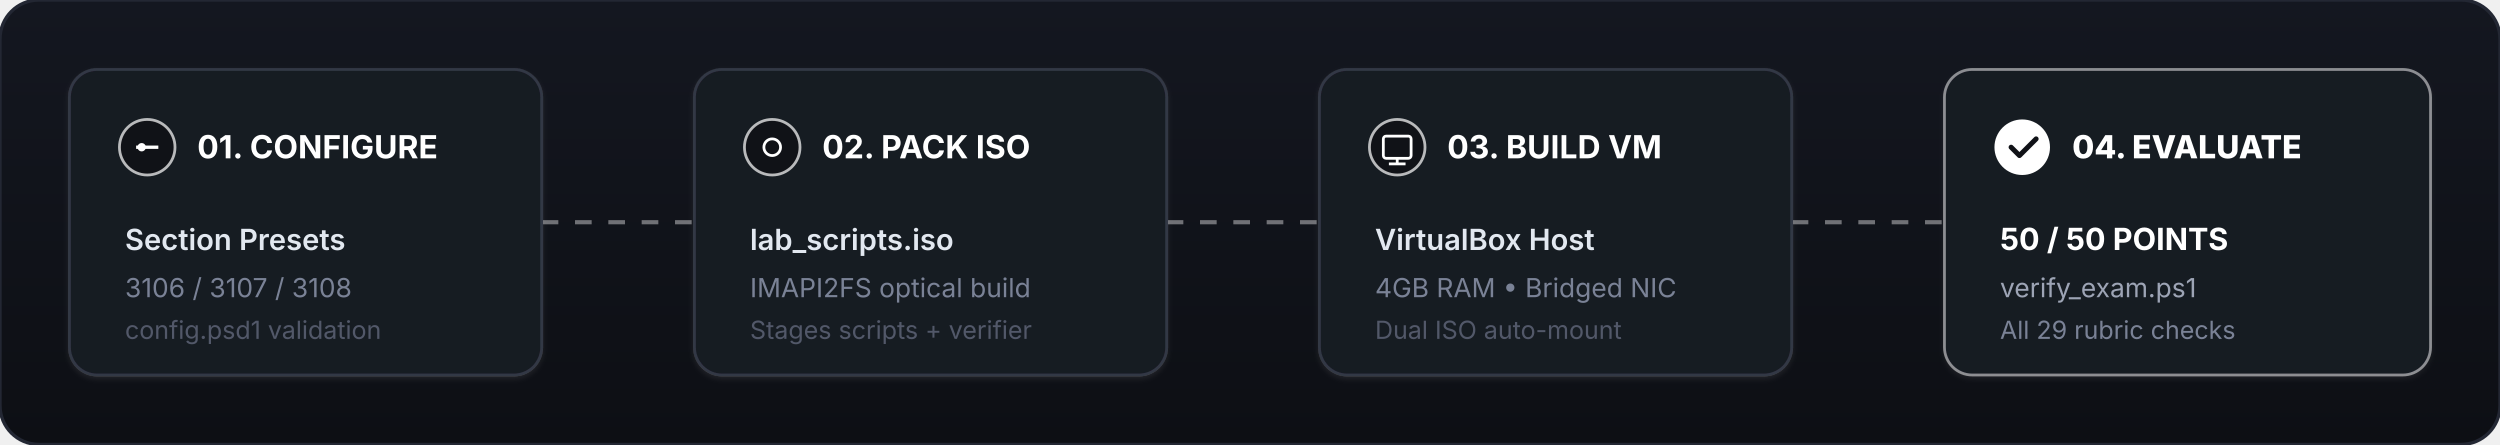
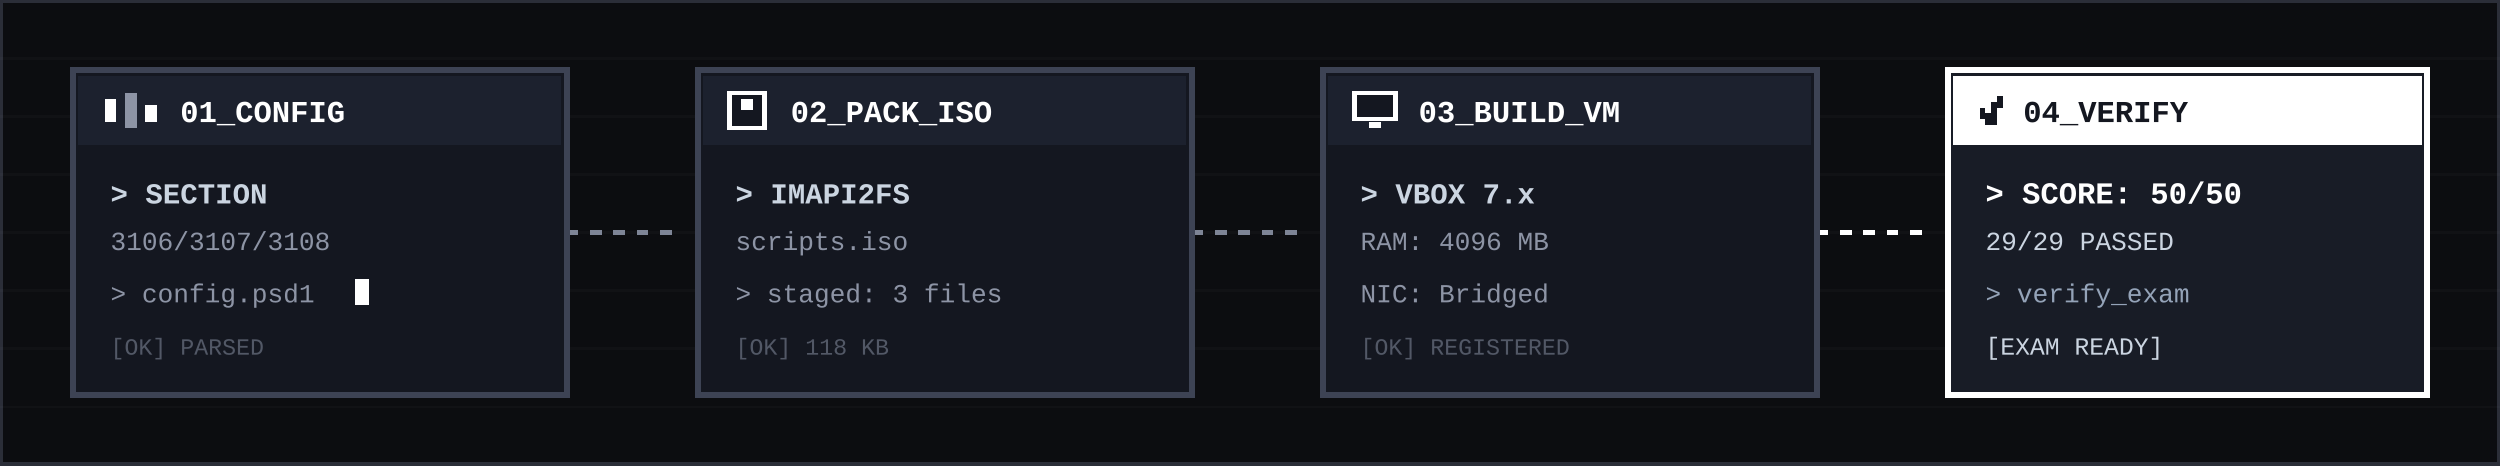
- <svg xmlns="http://www.w3.org/2000/svg" viewBox="0 0 900 160" width="100%" height="160">
+ <svg xmlns="http://www.w3.org/2000/svg" viewBox="0 0 860 160" width="100%" height="160" shape-rendering="crispEdges">
  <defs>
-     <linearGradient id="flowBg" x1="0%" y1="0%" x2="0%" y2="100%">
-       <stop offset="0%" stop-color="#141720" />
-       <stop offset="100%" stop-color="#0d0f14" />
-     </linearGradient>
-     <filter id="tileElevation" x="-10%" y="-10%" width="125%" height="125%">
-       <feDropShadow dx="0" dy="5" stdDeviation="5" flood-color="#000000" flood-opacity="0.7" />
-       <feDropShadow dx="0" dy="1" stdDeviation="1" flood-color="#ffffff" flood-opacity="0.08" />
-     </filter>
    <style>
-       @keyframes activePulse {
-         0%, 100% { transform: translateY(0px); border-color: #ffffff; }
-         50% { transform: translateY(-3px); }
+       @keyframes blinkCursor {
+         0%, 49% { opacity: 1; }
+         50%, 100% { opacity: 0; }
      }
-       @keyframes dashFlow {
-         to { stroke-dashoffset: -24; }
+       @keyframes pixelMarch {
+         to { stroke-dashoffset: -16; }
      }
-       .stage-1 { animation: activePulse 4s ease-in-out infinite 0s; }
-       .stage-2 { animation: activePulse 4s ease-in-out infinite 1s; }
-       .stage-3 { animation: activePulse 4s ease-in-out infinite 2s; }
-       .stage-4 { animation: activePulse 4s ease-in-out infinite 3s; }
-       .wire-stream {
-         stroke-dasharray: 6 6;
-         animation: dashFlow 1.8s linear infinite;
+       @keyframes floatCard {
+         0%, 100% { transform: translateY(0px); }
+         50% { transform: translateY(-2px); }
+       }
+       .cursor-blink { animation: blinkCursor 1s infinite; }
+       .wire-step {
+         stroke-dasharray: 4 4;
+         animation: pixelMarch 1s linear infinite;
+       }
+       .card-1 { animation: floatCard 4s ease-in-out infinite 0s; }
+       .card-2 { animation: floatCard 4s ease-in-out infinite 0.5s; }
+       .card-3 { animation: floatCard 4s ease-in-out infinite 1s; }
+       .card-4 { animation: floatCard 4s ease-in-out infinite 1.5s; }
+       .retro-font {
+         font-family: 'Courier New', Courier, 'Lucida Console', Monaco, monospace;
      }
    </style>
  </defs>
-   <rect x="0" y="0" width="900" height="160" rx="14" fill="url(#flowBg)" stroke="#232733" stroke-width="1.2" />
-   <line class="wire-stream" x1="195" y1="80" x2="250" y2="80" stroke="#ffffff" stroke-width="1.5" stroke-opacity="0.4" />
-   <line class="wire-stream" x1="420" y1="80" x2="475" y2="80" stroke="#ffffff" stroke-width="1.5" stroke-opacity="0.4" />
-   <line class="wire-stream" x1="645" y1="80" x2="700" y2="80" stroke="#ffffff" stroke-width="1.5" stroke-opacity="0.4" />
-   <g class="stage-1" transform="translate(25, 25)">
-     <rect x="0" y="0" width="170" height="110" rx="10" fill="#181b24" stroke="#333745" stroke-width="1" filter="url(#tileElevation)" />
-     <circle cx="28" cy="28" r="10" fill="#101217" stroke="#ffffff" stroke-width="1" stroke-opacity="0.7" />
-     <line x1="24" y1="28" x2="32" y2="28" stroke="#ffffff" stroke-width="1.2" />
-     <circle cx="26" cy="28" r="1.5" fill="#ffffff" />
-     <text x="46" y="32" fill="#ffffff" font-family="-apple-system, BlinkMacSystemFont, sans-serif" font-size="11.5" font-weight="700">01. CONFIGURE</text>
-     <text x="20" y="65" fill="#e2e8f0" font-family="-apple-system, BlinkMacSystemFont, sans-serif" font-size="10.5" font-weight="600">Section Presets</text>
-     <text x="20" y="82" fill="#7a8296" font-family="-apple-system, BlinkMacSystemFont, sans-serif" font-size="9.5">3106 / 3107 / 3108</text>
-     <text x="20" y="97" fill="#525869" font-family="-apple-system, BlinkMacSystemFont, sans-serif" font-size="9">config.psd1 validation</text>
+   <rect x="0" y="0" width="860" height="160" fill="#0c0d10" stroke="#2b2e38" stroke-width="2" />
+   <g stroke="#ffffff" stroke-opacity="0.02" stroke-width="1">
+     <line x1="0" y1="20" x2="860" y2="20" />
+     <line x1="0" y1="40" x2="860" y2="40" />
+     <line x1="0" y1="60" x2="860" y2="60" />
+     <line x1="0" y1="80" x2="860" y2="80" />
+     <line x1="0" y1="100" x2="860" y2="100" />
+     <line x1="0" y1="120" x2="860" y2="120" />
+     <line x1="0" y1="140" x2="860" y2="140" />
  </g>
-   <g class="stage-2" transform="translate(250, 25)">
-     <rect x="0" y="0" width="170" height="110" rx="10" fill="#181b24" stroke="#333745" stroke-width="1" filter="url(#tileElevation)" />
-     <circle cx="28" cy="28" r="10" fill="#101217" stroke="#ffffff" stroke-width="1" stroke-opacity="0.7" />
-     <circle cx="28" cy="28" r="3" fill="none" stroke="#ffffff" stroke-width="1" />
-     <text x="46" y="32" fill="#ffffff" font-family="-apple-system, BlinkMacSystemFont, sans-serif" font-size="11.5" font-weight="700">02. PACK ISO</text>
-     <text x="20" y="65" fill="#e2e8f0" font-family="-apple-system, BlinkMacSystemFont, sans-serif" font-size="10.5" font-weight="600">lab_scripts.iso</text>
-     <text x="20" y="82" fill="#7a8296" font-family="-apple-system, BlinkMacSystemFont, sans-serif" font-size="9.5">IMAPI2FS optical build</text>
-     <text x="20" y="97" fill="#525869" font-family="-apple-system, BlinkMacSystemFont, sans-serif" font-size="9">Stages scripts + verifier</text>
+   <line class="wire-step" x1="195" y1="80" x2="235" y2="80" stroke="#7e8596" stroke-width="2" />
+   <line class="wire-step" x1="410" y1="80" x2="450" y2="80" stroke="#7e8596" stroke-width="2" />
+   <line class="wire-step" x1="625" y1="80" x2="665" y2="80" stroke="#ffffff" stroke-width="2" />
+   <g class="card-1">
+     <rect x="25" y="24" width="170" height="112" fill="#141720" stroke="#3d4354" stroke-width="2" />
+     <rect x="27" y="26" width="166" height="24" fill="#1c212e" />
+     <rect x="36" y="34" width="4" height="8" fill="#ffffff" />
+     <rect x="43" y="32" width="4" height="12" fill="#8d94a5" />
+     <rect x="50" y="36" width="4" height="6" fill="#ffffff" />
+     <text class="retro-font" x="62" y="42" fill="#ffffff" font-size="10.5" font-weight="700">01_CONFIG</text>
+     <text class="retro-font" x="38" y="70" fill="#cbd5e1" font-size="10" font-weight="bold">&gt; SECTION</text>
+     <text class="retro-font" x="38" y="86" fill="#8d94a5" font-size="9">3106/3107/3108</text>
+     <text class="retro-font" x="38" y="104" fill="#8d94a5" font-size="9">&gt; config.psd1</text>
+     <rect class="cursor-blink" x="122" y="96" width="5" height="9" fill="#ffffff" />
+     <text class="retro-font" x="38" y="122" fill="#525866" font-size="8">[OK] PARSED</text>
  </g>
-   <g class="stage-3" transform="translate(475, 25)">
-     <rect x="0" y="0" width="170" height="110" rx="10" fill="#181b24" stroke="#333745" stroke-width="1" filter="url(#tileElevation)" />
-     <circle cx="28" cy="28" r="10" fill="#101217" stroke="#ffffff" stroke-width="1" stroke-opacity="0.7" />
-     <rect x="23" y="24" width="10" height="8" rx="1" fill="none" stroke="#ffffff" stroke-width="1" />
-     <line x1="28" y1="32" x2="28" y2="34" stroke="#ffffff" stroke-width="1" />
-     <line x1="25" y1="34" x2="31" y2="34" stroke="#ffffff" stroke-width="1" />
-     <text x="46" y="32" fill="#ffffff" font-family="-apple-system, BlinkMacSystemFont, sans-serif" font-size="11.5" font-weight="700">03. BUILD VM</text>
-     <text x="20" y="65" fill="#e2e8f0" font-family="-apple-system, BlinkMacSystemFont, sans-serif" font-size="10.5" font-weight="600">VirtualBox Host</text>
-     <text x="20" y="82" fill="#7a8296" font-family="-apple-system, BlinkMacSystemFont, sans-serif" font-size="9.5">4GB RAM • Bridged NIC</text>
-     <text x="20" y="97" fill="#525869" font-family="-apple-system, BlinkMacSystemFont, sans-serif" font-size="9">Dual ISO auto-mount</text>
+   <g class="card-2">
+     <rect x="240" y="24" width="170" height="112" fill="#141720" stroke="#3d4354" stroke-width="2" />
+     <rect x="242" y="26" width="166" height="24" fill="#1c212e" />
+     <rect x="251" y="32" width="12" height="12" fill="#141720" stroke="#ffffff" stroke-width="1.5" />
+     <rect x="255" y="34" width="4" height="4" fill="#ffffff" />
+     <text class="retro-font" x="272" y="42" fill="#ffffff" font-size="10.5" font-weight="700">02_PACK_ISO</text>
+     <text class="retro-font" x="253" y="70" fill="#cbd5e1" font-size="10" font-weight="bold">&gt; IMAPI2FS</text>
+     <text class="retro-font" x="253" y="86" fill="#8d94a5" font-size="9">scripts.iso</text>
+     <text class="retro-font" x="253" y="104" fill="#8d94a5" font-size="9">&gt; staged: 3 files</text>
+     <text class="retro-font" x="253" y="122" fill="#525866" font-size="8">[OK] 118 KB</text>
  </g>
-   <g class="stage-4" transform="translate(700, 25)">
-     <rect x="0" y="0" width="175" height="110" rx="10" fill="#181b24" stroke="#ffffff" stroke-width="1" stroke-opacity="0.5" filter="url(#tileElevation)" />
-     <circle cx="28" cy="28" r="10" fill="#ffffff" />
-     <path d="M 24 28 L 27 31 L 33 25" fill="none" stroke="#101217" stroke-width="1.8" stroke-linecap="round" stroke-linejoin="round" />
-     <text x="46" y="32" fill="#ffffff" font-family="-apple-system, BlinkMacSystemFont, sans-serif" font-size="11.5" font-weight="800">04. EVALUATE</text>
-     <text x="20" y="65" fill="#ffffff" font-family="-apple-system, BlinkMacSystemFont, sans-serif" font-size="11" font-weight="700">50 / 50 POINTS</text>
-     <text x="20" y="82" fill="#9da4b5" font-family="-apple-system, BlinkMacSystemFont, sans-serif" font-size="9.5">verify_exam.ps1</text>
-     <text x="20" y="97" fill="#7a8296" font-family="-apple-system, BlinkMacSystemFont, sans-serif" font-size="9">All 29 rubric checks</text>
+   <g class="card-3">
+     <rect x="455" y="24" width="170" height="112" fill="#141720" stroke="#3d4354" stroke-width="2" />
+     <rect x="457" y="26" width="166" height="24" fill="#1c212e" />
+     <rect x="466" y="32" width="14" height="9" fill="#141720" stroke="#ffffff" stroke-width="1.5" />
+     <rect x="471" y="42" width="4" height="2" fill="#ffffff" />
+     <text class="retro-font" x="488" y="42" fill="#ffffff" font-size="10.5" font-weight="700">03_BUILD_VM</text>
+     <text class="retro-font" x="468" y="70" fill="#cbd5e1" font-size="10" font-weight="bold">&gt; VBOX 7.x</text>
+     <text class="retro-font" x="468" y="86" fill="#8d94a5" font-size="9">RAM: 4096 MB</text>
+     <text class="retro-font" x="468" y="104" fill="#8d94a5" font-size="9">NIC: Bridged</text>
+     <text class="retro-font" x="468" y="122" fill="#525866" font-size="8">[OK] REGISTERED</text>
+   </g>
+   <g class="card-4">
+     <rect x="670" y="24" width="165" height="112" fill="#181c26" stroke="#ffffff" stroke-width="2" />
+     <rect x="672" y="26" width="161" height="24" fill="#ffffff" />
+     <rect x="681" y="37" width="2" height="4" fill="#141720" />
+     <rect x="683" y="39" width="2" height="4" fill="#141720" />
+     <rect x="685" y="35" width="2" height="8" fill="#141720" />
+     <rect x="687" y="33" width="2" height="4" fill="#141720" />
+     <text class="retro-font" x="696" y="42" fill="#141720" font-size="10.5" font-weight="900">04_VERIFY</text>
+     <text class="retro-font" x="683" y="70" fill="#ffffff" font-size="10.5" font-weight="bold">&gt; SCORE: 50/50</text>
+     <text class="retro-font" x="683" y="86" fill="#cbd5e1" font-size="9">29/29 PASSED</text>
+     <text class="retro-font" x="683" y="104" fill="#94a3b8" font-size="9">&gt; verify_exam</text>
+     <text class="retro-font" x="683" y="122" fill="#cbd5e1" font-size="8.5">[EXAM READY]</text>
  </g>
</svg>
